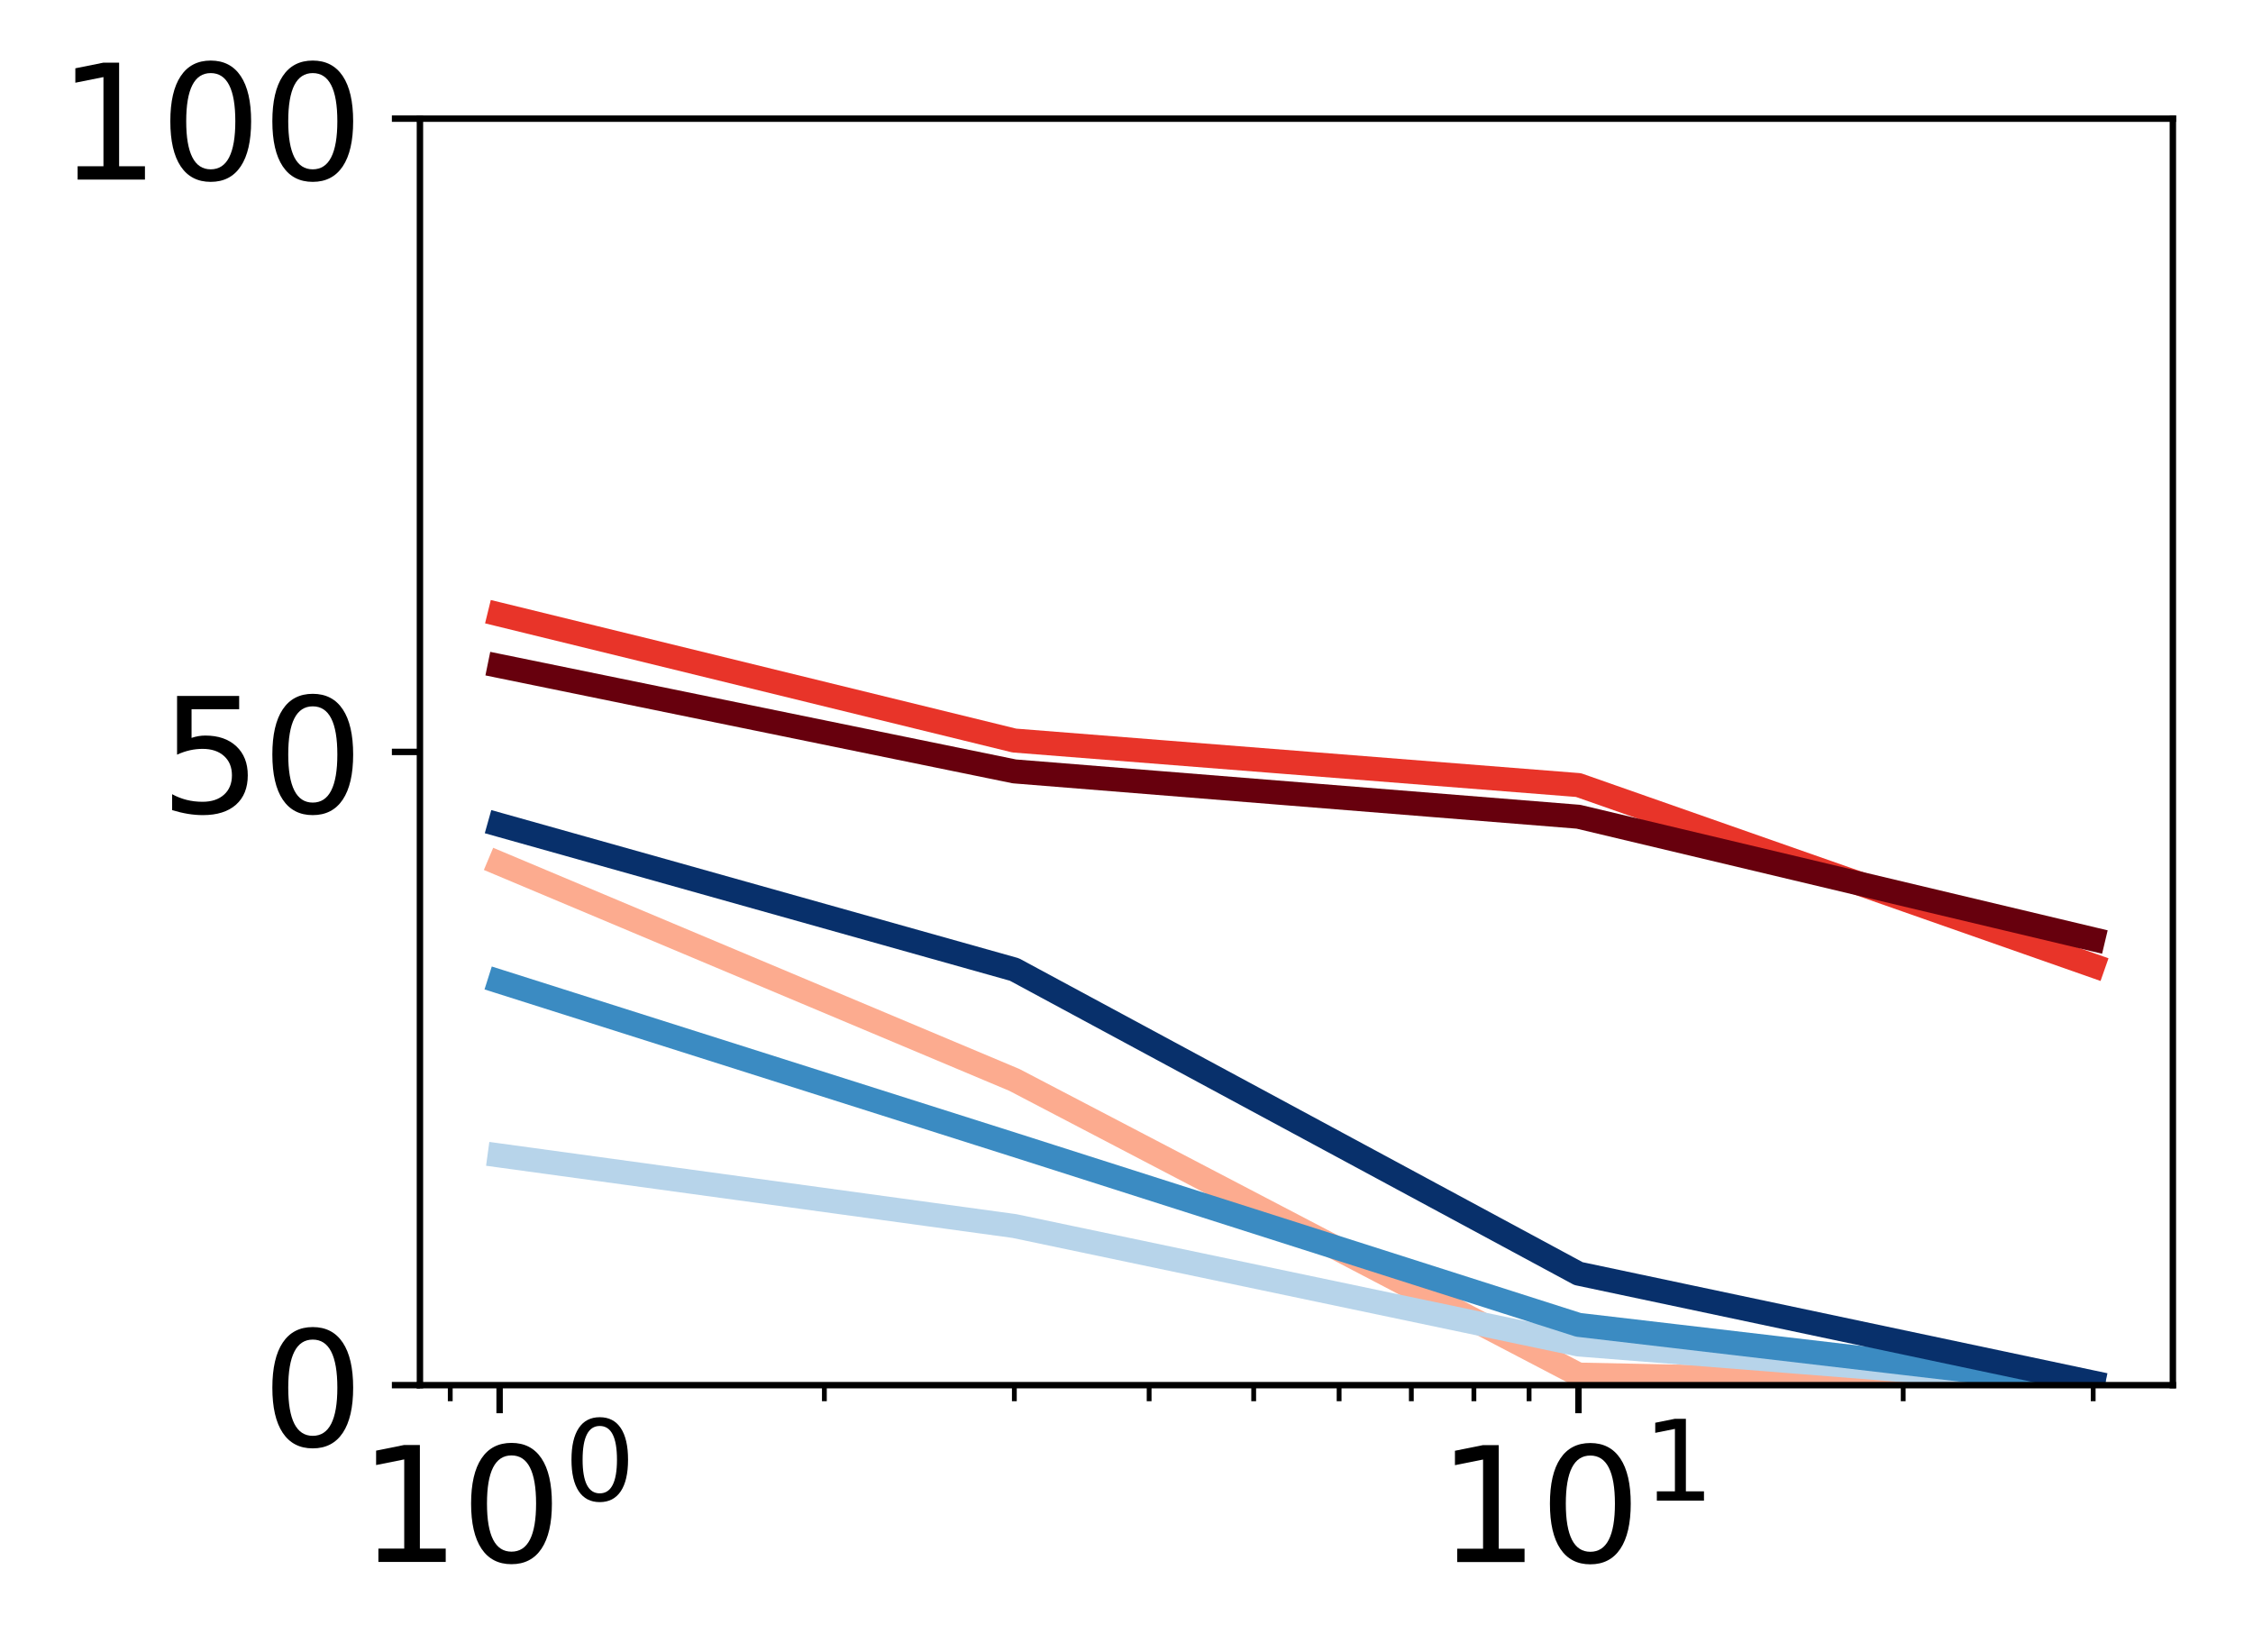
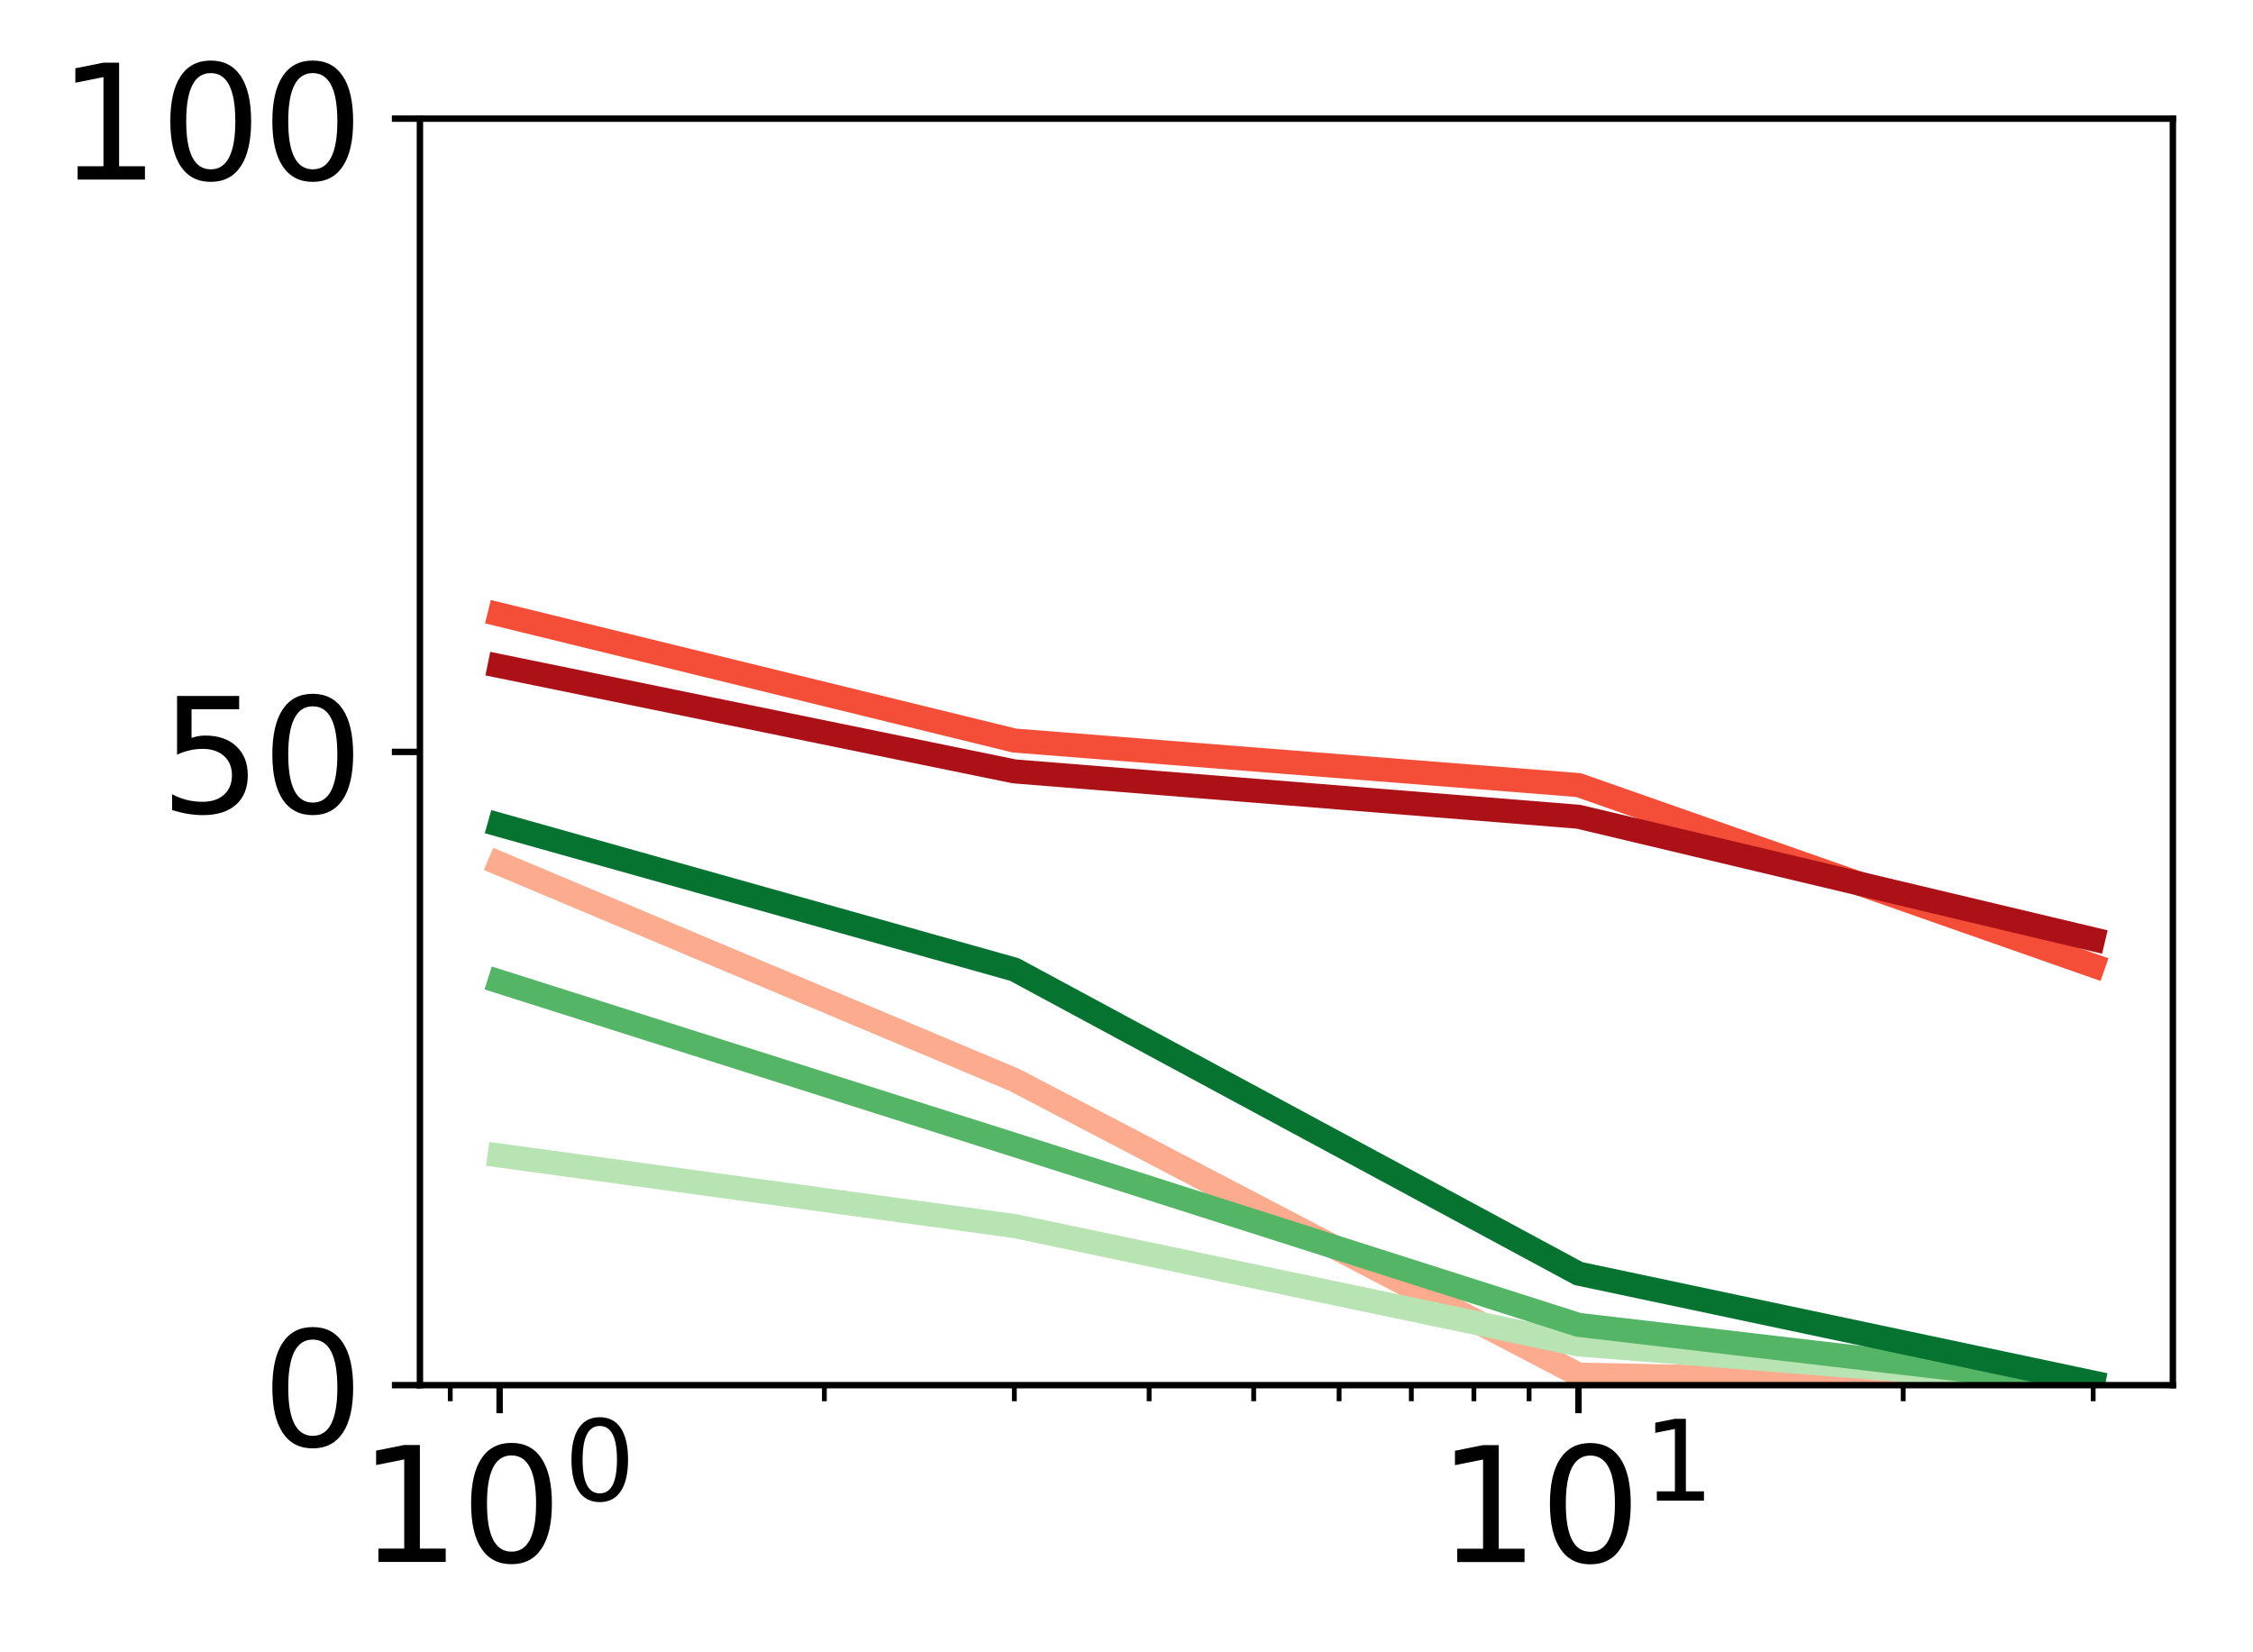
<svg xmlns="http://www.w3.org/2000/svg" xmlns:xlink="http://www.w3.org/1999/xlink" height="206pt" version="1.1" viewBox="0 0 281 206" width="281pt">
  <defs>
    <style type="text/css">
*{stroke-linecap:butt;stroke-linejoin:round;}
  </style>
  </defs>
  <g id="figure_1">
    <g id="patch_1">
      <path d="M 0 206.307  L 281.705 206.307  L 281.705 0  L 0 0  z " style="fill:#ffffff;" />
    </g>
    <g id="axes_1">
      <g id="patch_2">
        <path d="M 52.375 172.75  L 271.005 172.75  L 271.005 14.798  L 52.375 14.798  z " style="fill:#ffffff;" />
      </g>
      <g id="matplotlib.axis_1">
        <g id="xtick_1">
          <g id="line2d_1">
            <defs>
-               <path d="M 0 0  L 0 3.5  " id="m2784d9cc79" style="stroke:#000000;stroke-width:0.8;" />
-             </defs>
-             <g>
-               <use style="stroke:#000000;stroke-width:0.8;" x="62.313" xlink:href="#m2784d9cc79" y="172.75" />
+               <path d="M 0 0  L 0 3.5  " id="m1a992ead70" style="stroke:#000000;stroke-width:0.8;" />
+             </defs>
+             <g>
+               <use style="stroke:#000000;stroke-width:0.8;" x="62.313" xlink:href="#m1a992ead70" y="172.75" />
            </g>
          </g>
          <g id="text_1">
            <defs>
              <path d="M 12.406 8.297  L 28.516 8.297  L 28.516 63.922  L 10.984 60.406  L 10.984 69.391  L 28.422 72.906  L 38.281 72.906  L 38.281 8.297  L 54.391 8.297  L 54.391 0  L 12.406 0  z " id="DejaVuSans-31" />
              <path d="M 31.781 66.406  Q 24.172 66.406 20.328 58.906  Q 16.5 51.422 16.5 36.375  Q 16.5 21.391 20.328 13.891  Q 24.172 6.391 31.781 6.391  Q 39.453 6.391 43.281 13.891  Q 47.125 21.391 47.125 36.375  Q 47.125 51.422 43.281 58.906  Q 39.453 66.406 31.781 66.406  z M 31.781 74.219  Q 44.047 74.219 50.516 64.516  Q 56.984 54.828 56.984 36.375  Q 56.984 17.969 50.516 8.266  Q 44.047 -1.422 31.781 -1.422  Q 19.531 -1.422 13.062 8.266  Q 6.594 17.969 6.594 36.375  Q 6.594 54.828 13.062 64.516  Q 19.531 74.219 31.781 74.219  z " id="DejaVuSans-30" />
            </defs>
            <g transform="translate(44.71273 194.9473)scale(0.2 -0.2)">
              <use transform="translate(0 0.765625)" xlink:href="#DejaVuSans-31" />
              <use transform="translate(63.62305 0.765625)" xlink:href="#DejaVuSans-30" />
              <use transform="translate(128.2031 39.04688)scale(0.7)" xlink:href="#DejaVuSans-30" />
            </g>
          </g>
        </g>
        <g id="xtick_2">
          <g id="line2d_2">
            <g>
-               <use style="stroke:#000000;stroke-width:0.8;" x="196.868" xlink:href="#m2784d9cc79" y="172.75" />
+               <use style="stroke:#000000;stroke-width:0.8;" x="196.868" xlink:href="#m1a992ead70" y="172.75" />
            </g>
          </g>
          <g id="text_2">
            <g transform="translate(179.2681 194.9473)scale(0.2 -0.2)">
              <use transform="translate(0 0.684375)" xlink:href="#DejaVuSans-31" />
              <use transform="translate(63.62305 0.684375)" xlink:href="#DejaVuSans-30" />
              <use transform="translate(128.2031 38.96563)scale(0.7)" xlink:href="#DejaVuSans-31" />
            </g>
          </g>
        </g>
        <g id="xtick_3">
          <g id="line2d_3">
            <defs>
-               <path d="M 0 0  L 0 2  " id="mb5d1c2aab1" style="stroke:#000000;stroke-width:0.6;" />
-             </defs>
-             <g>
-               <use style="stroke:#000000;stroke-width:0.6;" x="56.156" xlink:href="#mb5d1c2aab1" y="172.75" />
+               <path d="M 0 0  L 0 2  " id="mc2cbb64f07" style="stroke:#000000;stroke-width:0.6;" />
+             </defs>
+             <g>
+               <use style="stroke:#000000;stroke-width:0.6;" x="56.156" xlink:href="#mc2cbb64f07" y="172.75" />
            </g>
          </g>
        </g>
        <g id="xtick_4">
          <g id="line2d_4">
            <g>
-               <use style="stroke:#000000;stroke-width:0.6;" x="102.818" xlink:href="#mb5d1c2aab1" y="172.75" />
+               <use style="stroke:#000000;stroke-width:0.6;" x="102.818" xlink:href="#mc2cbb64f07" y="172.75" />
            </g>
          </g>
        </g>
        <g id="xtick_5">
          <g id="line2d_5">
            <g>
-               <use style="stroke:#000000;stroke-width:0.6;" x="126.512" xlink:href="#mb5d1c2aab1" y="172.75" />
+               <use style="stroke:#000000;stroke-width:0.6;" x="126.512" xlink:href="#mc2cbb64f07" y="172.75" />
            </g>
          </g>
        </g>
        <g id="xtick_6">
          <g id="line2d_6">
            <g>
-               <use style="stroke:#000000;stroke-width:0.6;" x="143.323" xlink:href="#mb5d1c2aab1" y="172.75" />
+               <use style="stroke:#000000;stroke-width:0.6;" x="143.323" xlink:href="#mc2cbb64f07" y="172.75" />
            </g>
          </g>
        </g>
        <g id="xtick_7">
          <g id="line2d_7">
            <g>
-               <use style="stroke:#000000;stroke-width:0.6;" x="156.363" xlink:href="#mb5d1c2aab1" y="172.75" />
+               <use style="stroke:#000000;stroke-width:0.6;" x="156.363" xlink:href="#mc2cbb64f07" y="172.75" />
            </g>
          </g>
        </g>
        <g id="xtick_8">
          <g id="line2d_8">
            <g>
-               <use style="stroke:#000000;stroke-width:0.6;" x="167.017" xlink:href="#mb5d1c2aab1" y="172.75" />
+               <use style="stroke:#000000;stroke-width:0.6;" x="167.017" xlink:href="#mc2cbb64f07" y="172.75" />
            </g>
          </g>
        </g>
        <g id="xtick_9">
          <g id="line2d_9">
            <g>
-               <use style="stroke:#000000;stroke-width:0.6;" x="176.025" xlink:href="#mb5d1c2aab1" y="172.75" />
+               <use style="stroke:#000000;stroke-width:0.6;" x="176.025" xlink:href="#mc2cbb64f07" y="172.75" />
            </g>
          </g>
        </g>
        <g id="xtick_10">
          <g id="line2d_10">
            <g>
-               <use style="stroke:#000000;stroke-width:0.6;" x="183.828" xlink:href="#mb5d1c2aab1" y="172.75" />
+               <use style="stroke:#000000;stroke-width:0.6;" x="183.828" xlink:href="#mc2cbb64f07" y="172.75" />
            </g>
          </g>
        </g>
        <g id="xtick_11">
          <g id="line2d_11">
            <g>
-               <use style="stroke:#000000;stroke-width:0.6;" x="190.711" xlink:href="#mb5d1c2aab1" y="172.75" />
+               <use style="stroke:#000000;stroke-width:0.6;" x="190.711" xlink:href="#mc2cbb64f07" y="172.75" />
            </g>
          </g>
        </g>
        <g id="xtick_12">
          <g id="line2d_12">
            <g>
-               <use style="stroke:#000000;stroke-width:0.6;" x="237.373" xlink:href="#mb5d1c2aab1" y="172.75" />
+               <use style="stroke:#000000;stroke-width:0.6;" x="237.373" xlink:href="#mc2cbb64f07" y="172.75" />
            </g>
          </g>
        </g>
        <g id="xtick_13">
          <g id="line2d_13">
            <g>
-               <use style="stroke:#000000;stroke-width:0.6;" x="261.067" xlink:href="#mb5d1c2aab1" y="172.75" />
+               <use style="stroke:#000000;stroke-width:0.6;" x="261.067" xlink:href="#mc2cbb64f07" y="172.75" />
            </g>
          </g>
        </g>
      </g>
      <g id="matplotlib.axis_2">
        <g id="ytick_1">
          <g id="line2d_14">
            <defs>
-               <path d="M 0 0  L -3.5 0  " id="m48be72fc27" style="stroke:#000000;stroke-width:0.8;" />
-             </defs>
-             <g>
-               <use style="stroke:#000000;stroke-width:0.8;" x="52.375" xlink:href="#m48be72fc27" y="172.75" />
+               <path d="M 0 0  L -3.5 0  " id="m7d44cf01cb" style="stroke:#000000;stroke-width:0.8;" />
+             </defs>
+             <g>
+               <use style="stroke:#000000;stroke-width:0.8;" x="52.375" xlink:href="#m7d44cf01cb" y="172.75" />
            </g>
          </g>
          <g id="text_3">
            <g transform="translate(32.65 180.3489)scale(0.2 -0.2)">
              <use xlink:href="#DejaVuSans-30" />
            </g>
          </g>
        </g>
        <g id="ytick_2">
          <g id="line2d_15">
            <g>
-               <use style="stroke:#000000;stroke-width:0.8;" x="52.375" xlink:href="#m48be72fc27" y="93.774" />
+               <use style="stroke:#000000;stroke-width:0.8;" x="52.375" xlink:href="#m7d44cf01cb" y="93.774" />
            </g>
          </g>
          <g id="text_4">
            <defs>
              <path d="M 10.797 72.906  L 49.516 72.906  L 49.516 64.594  L 19.828 64.594  L 19.828 46.734  Q 21.969 47.469 24.109 47.828  Q 26.266 48.188 28.422 48.188  Q 40.625 48.188 47.75 41.5  Q 54.891 34.812 54.891 23.391  Q 54.891 11.625 47.562 5.094  Q 40.234 -1.422 26.906 -1.422  Q 22.312 -1.422 17.547 -0.641  Q 12.797 0.141 7.719 1.703  L 7.719 11.625  Q 12.109 9.234 16.797 8.062  Q 21.484 6.891 26.703 6.891  Q 35.156 6.891 40.078 11.328  Q 45.016 15.766 45.016 23.391  Q 45.016 31 40.078 35.438  Q 35.156 39.891 26.703 39.891  Q 22.75 39.891 18.812 39.016  Q 14.891 38.141 10.797 36.281  z " id="DejaVuSans-35" />
            </defs>
            <g transform="translate(19.925 101.3729)scale(0.2 -0.2)">
              <use xlink:href="#DejaVuSans-35" />
              <use x="63.623" xlink:href="#DejaVuSans-30" />
            </g>
          </g>
        </g>
        <g id="ytick_3">
          <g id="line2d_16">
            <g>
-               <use style="stroke:#000000;stroke-width:0.8;" x="52.375" xlink:href="#m48be72fc27" y="14.798" />
+               <use style="stroke:#000000;stroke-width:0.8;" x="52.375" xlink:href="#m7d44cf01cb" y="14.798" />
            </g>
          </g>
          <g id="text_5">
            <g transform="translate(7.2 22.39688)scale(0.2 -0.2)">
              <use xlink:href="#DejaVuSans-31" />
              <use x="63.623" xlink:href="#DejaVuSans-30" />
              <use x="127.246" xlink:href="#DejaVuSans-30" />
            </g>
          </g>
        </g>
      </g>
      <g id="line2d_17">
-         <path clip-path="url(#pd31615955f)" d="M 62.313 107.696  L 126.512 134.68  L 196.868 171.434  L 261.067 172.75  " style="fill:none;stroke:#fcab8f;stroke-linecap:square;stroke-width:3;" />
+         <path clip-path="url(#pedc89a69d2)" d="M 62.313 107.696  L 126.512 134.68  L 196.868 171.434  L 261.067 172.75  " style="fill:none;stroke:#fcab8f;stroke-linecap:square;stroke-width:3;" />
      </g>
      <g id="line2d_18">
-         <path clip-path="url(#pd31615955f)" d="M 62.313 144.105  L 126.512 152.905  L 196.868 167.673  L 261.067 172.75  " style="fill:none;stroke:#b7d4ea;stroke-linecap:square;stroke-width:3;" />
+         <path clip-path="url(#pedc89a69d2)" d="M 62.313 144.105  L 126.512 152.905  L 196.868 167.673  L 261.067 172.75  " style="fill:none;stroke:#b8e3b2;stroke-linecap:square;stroke-width:3;" />
      </g>
      <g id="line2d_19">
-         <path clip-path="url(#pd31615955f)" d="M 62.313 76.641  L 126.512 92.357  L 196.868 97.911  L 261.067 120.429  " style="fill:none;stroke:#e83429;stroke-linecap:square;stroke-width:3;" />
+         <path clip-path="url(#pedc89a69d2)" d="M 62.313 76.641  L 126.512 92.357  L 196.868 97.911  L 261.067 120.429  " style="fill:none;stroke:#f44d38;stroke-linecap:square;stroke-width:3;" />
      </g>
      <g id="line2d_20">
-         <path clip-path="url(#pd31615955f)" d="M 62.313 122.42  L 126.512 142.78  L 196.868 165.229  L 261.067 172.75  " style="fill:none;stroke:#3b8bc2;stroke-linecap:square;stroke-width:3;" />
+         <path clip-path="url(#pedc89a69d2)" d="M 62.313 122.42  L 126.512 142.78  L 196.868 165.229  L 261.067 172.75  " style="fill:none;stroke:#55b567;stroke-linecap:square;stroke-width:3;" />
      </g>
      <g id="line2d_21">
-         <path clip-path="url(#pd31615955f)" d="M 62.313 83.066  L 126.512 96.204  L 196.868 101.86  L 261.067 117.138  " style="fill:none;stroke:#67000d;stroke-linecap:square;stroke-width:3;" />
+         <path clip-path="url(#pedc89a69d2)" d="M 62.313 83.066  L 126.512 96.204  L 196.868 101.86  L 261.067 117.138  " style="fill:none;stroke:#ac1117;stroke-linecap:square;stroke-width:3;" />
      </g>
      <g id="line2d_22">
-         <path clip-path="url(#pd31615955f)" d="M 62.313 102.877  L 126.512 120.91  L 196.868 158.836  L 261.067 172.421  " style="fill:none;stroke:#08306b;stroke-linecap:square;stroke-width:3;" />
+         <path clip-path="url(#pedc89a69d2)" d="M 62.313 102.877  L 126.512 120.91  L 196.868 158.836  L 261.067 172.421  " style="fill:none;stroke:#077331;stroke-linecap:square;stroke-width:3;" />
      </g>
      <g id="patch_3">
        <path d="M 52.375 172.75  L 52.375 14.798  " style="fill:none;stroke:#000000;stroke-linecap:square;stroke-linejoin:miter;stroke-width:0.8;" />
      </g>
      <g id="patch_4">
        <path d="M 271.005 172.75  L 271.005 14.798  " style="fill:none;stroke:#000000;stroke-linecap:square;stroke-linejoin:miter;stroke-width:0.8;" />
      </g>
      <g id="patch_5">
        <path d="M 52.375 172.75  L 271.005 172.75  " style="fill:none;stroke:#000000;stroke-linecap:square;stroke-linejoin:miter;stroke-width:0.8;" />
      </g>
      <g id="patch_6">
        <path d="M 52.375 14.798  L 271.005 14.798  " style="fill:none;stroke:#000000;stroke-linecap:square;stroke-linejoin:miter;stroke-width:0.8;" />
      </g>
    </g>
  </g>
  <defs>
-     <clipPath id="pd31615955f">
+     <clipPath id="pedc89a69d2">
      <rect height="157.952" width="218.63" x="52.375" y="14.798" />
    </clipPath>
  </defs>
</svg>
